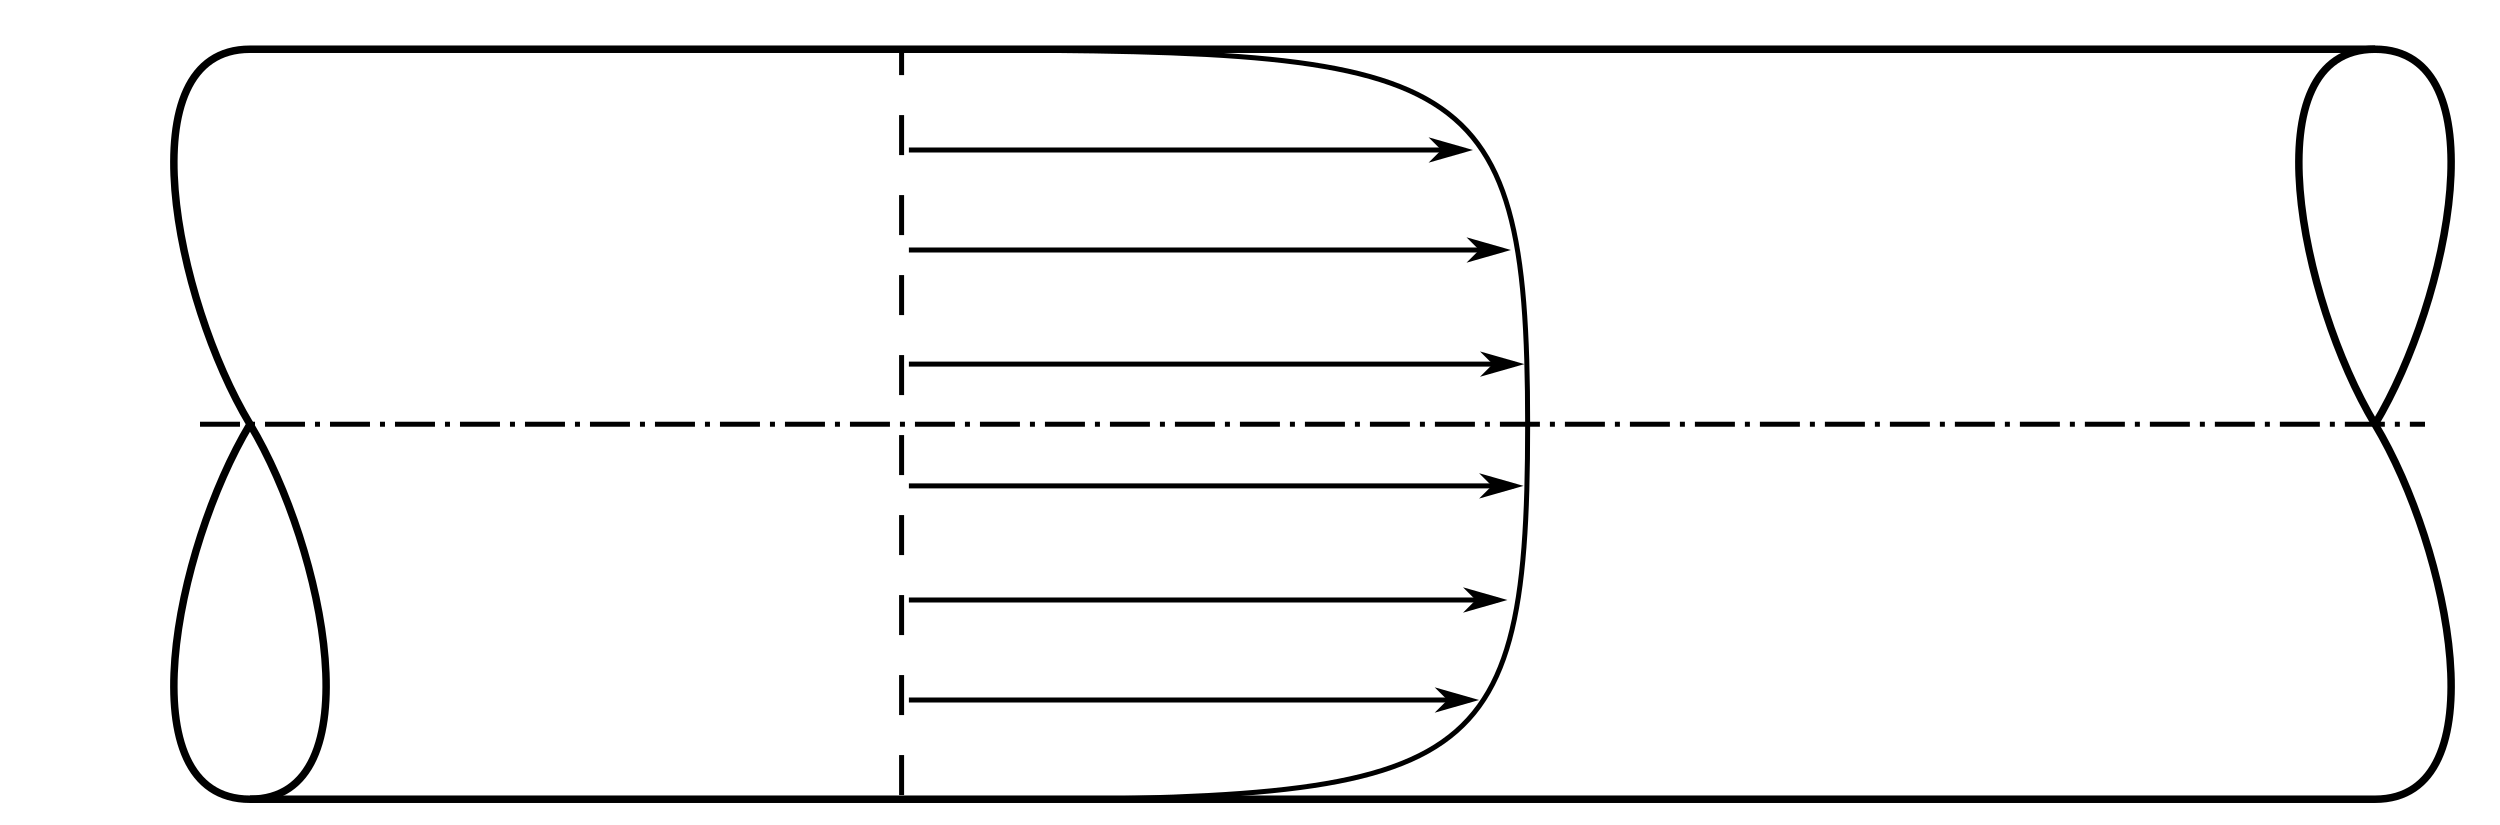
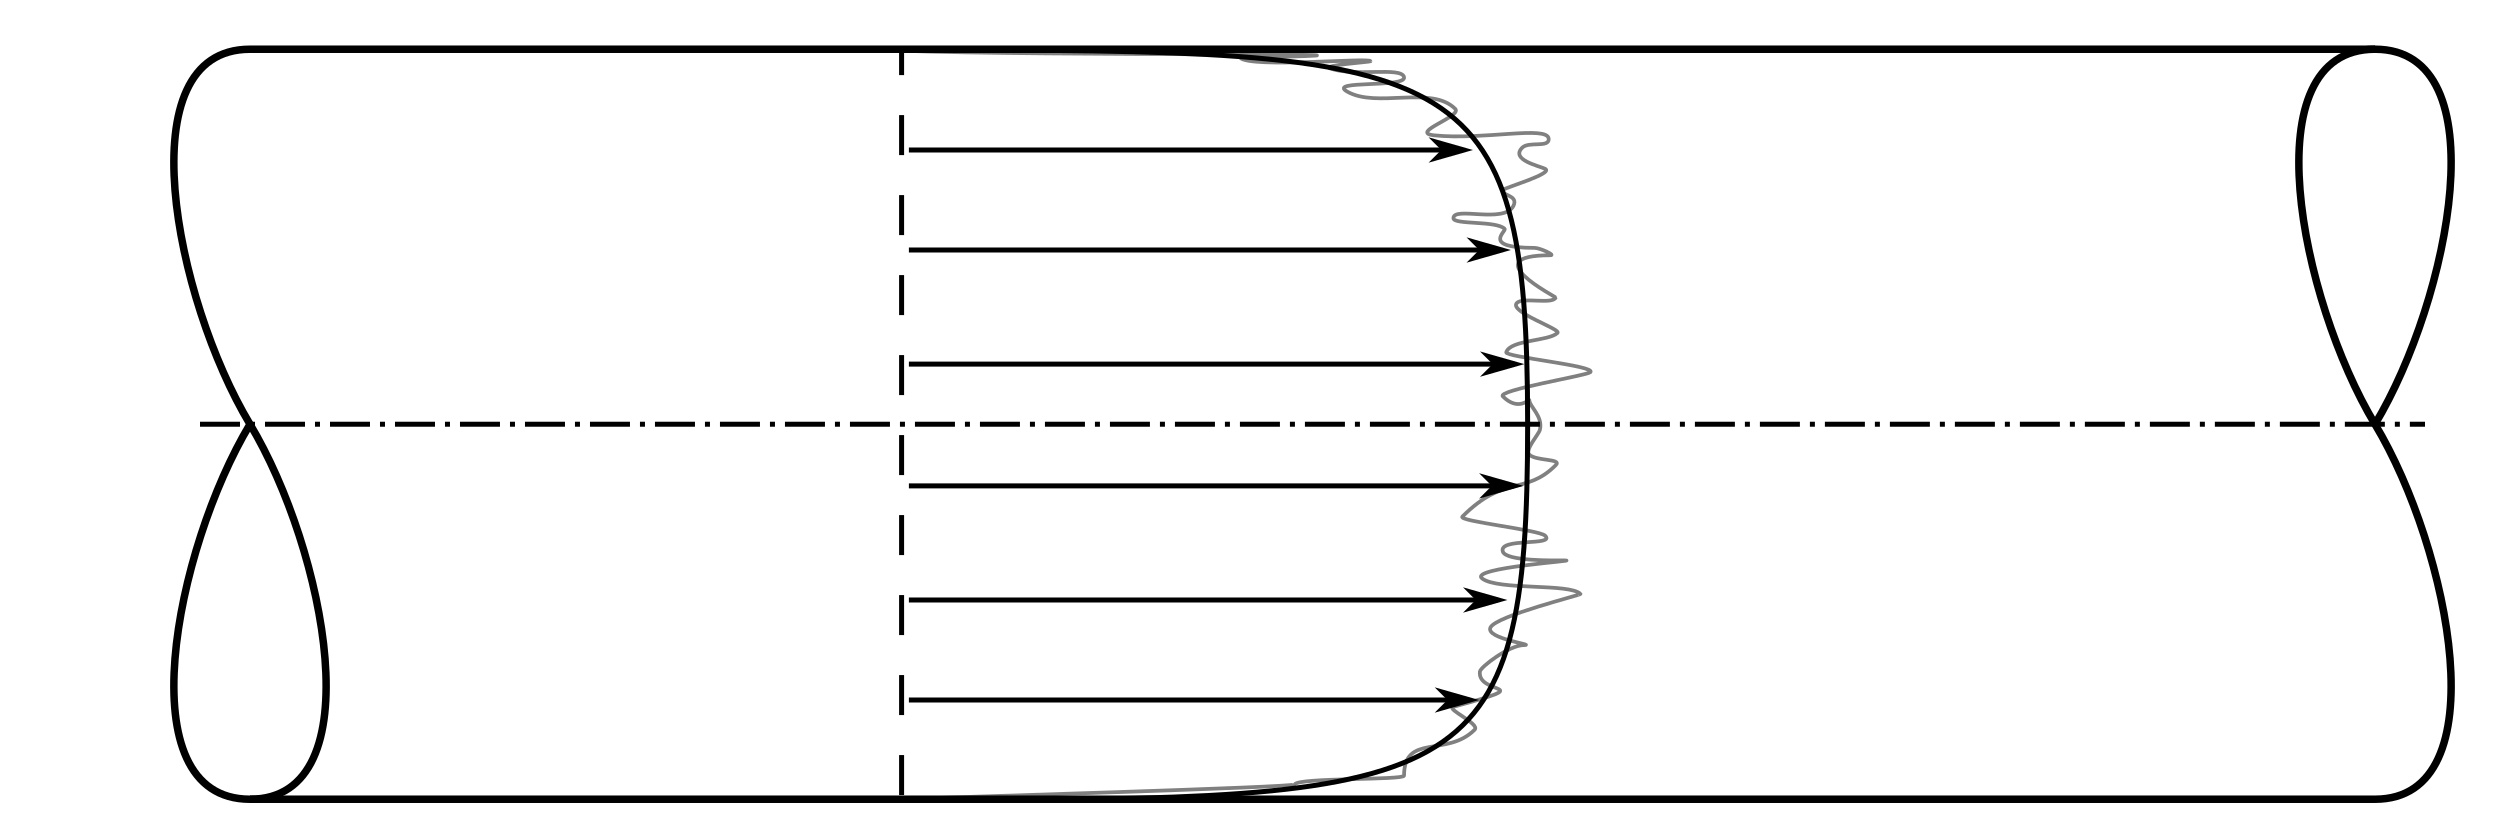
<svg xmlns="http://www.w3.org/2000/svg" xmlns:xlink="http://www.w3.org/1999/xlink" width="354.331" height="116.929" id="svg3041" version="1.1">
  <defs id="defs3043">
    <linearGradient id="linearGradient10048">
      <stop id="stop10050" offset="0" style="stop-color:#7f7f7f;stop-opacity:1;" />
      <stop id="stop10052" offset="1" style="stop-color:#c8c8c8;stop-opacity:1;" />
    </linearGradient>
    <linearGradient gradientTransform="translate(-46.06299,-8.2437254e-6)" gradientUnits="userSpaceOnUse" y2="981.496" x2="159.449" y1="910.63" x1="159.449" id="linearGradient10054" xlink:href="#linearGradient10048" />
    <linearGradient y2="981.496" x2="159.449" y1="910.63" x1="159.449" gradientTransform="translate(-46.06299,-159.4488)" gradientUnits="userSpaceOnUse" id="linearGradient10068" xlink:href="#linearGradient10048" />
    <linearGradient y2="981.496" x2="159.449" y1="910.63" x1="159.449" gradientTransform="matrix(-0.4,0,0,1,270,-159.4488)" gradientUnits="userSpaceOnUse" id="linearGradient10072" xlink:href="#linearGradient10048" />
    <linearGradient y2="981.496" x2="159.449" y1="910.63" x1="159.449" gradientTransform="matrix(-1,0,0,1,329.5276,-857.4802)" gradientUnits="userSpaceOnUse" id="linearGradient10076" xlink:href="#linearGradient10048" />
    <marker orient="auto" refY="0" refX="0" id="Arrow1Mstart" style="overflow:visible">
      <path id="path3776" d="M 0,0 5,-5 -12.5,0 5,5 0,0 z" style="fill-rule:evenodd;stroke:#000000;stroke-width:1pt;marker-start:none" transform="matrix(0.4,0,0,0.4,4,0)" />
    </marker>
    <marker orient="auto" refY="0" refX="0" id="Arrow1Mend" style="overflow:visible">
      <path id="path3779" d="M 0,0 5,-5 -12.5,0 5,5 0,0 z" style="fill-rule:evenodd;stroke:#000000;stroke-width:1pt;marker-start:none" transform="matrix(-0.4,0,0,-0.4,-4,0)" />
    </marker>
    <marker orient="auto" refY="0" refX="0" id="Arrow1Mend-1" style="overflow:visible">
      <path id="path3779-7" d="M 0,0 5,-5 -12.5,0 5,5 0,0 z" style="fill-rule:evenodd;stroke:#000000;stroke-width:1pt;marker-start:none" transform="matrix(-0.4,0,0,-0.4,-4,0)" />
    </marker>
    <marker orient="auto" refY="0" refX="0" id="marker7929" style="overflow:visible">
      <path id="path7931" d="M 0,0 5,-5 -12.5,0 5,5 0,0 z" style="fill-rule:evenodd;stroke:#000000;stroke-width:1pt;marker-start:none" transform="matrix(-0.4,0,0,-0.4,-4,0)" />
    </marker>
    <marker orient="auto" refY="0" refX="0" id="marker7933" style="overflow:visible">
      <path id="path7935" d="M 0,0 5,-5 -12.5,0 5,5 0,0 z" style="fill-rule:evenodd;stroke:#000000;stroke-width:1pt;marker-start:none" transform="matrix(-0.4,0,0,-0.4,-4,0)" />
    </marker>
    <marker orient="auto" refY="0" refX="0" id="marker7937" style="overflow:visible">
      <path id="path7939" d="M 0,0 5,-5 -12.5,0 5,5 0,0 z" style="fill-rule:evenodd;stroke:#000000;stroke-width:1pt;marker-start:none" transform="matrix(-0.4,0,0,-0.4,-4,0)" />
    </marker>
    <marker orient="auto" refY="0" refX="0" id="marker7941" style="overflow:visible">
      <path id="path7943" d="M 0,0 5,-5 -12.5,0 5,5 0,0 z" style="fill-rule:evenodd;stroke:#000000;stroke-width:1pt;marker-start:none" transform="matrix(-0.4,0,0,-0.4,-4,0)" />
    </marker>
    <marker orient="auto" refY="0" refX="0" id="marker7945" style="overflow:visible">
      <path id="path7947" d="M 0,0 5,-5 -12.5,0 5,5 0,0 z" style="fill-rule:evenodd;stroke:#000000;stroke-width:1pt;marker-start:none" transform="matrix(-0.4,0,0,-0.4,-4,0)" />
    </marker>
    <marker orient="auto" refY="0" refX="0" id="marker7949" style="overflow:visible">
      <path id="path7951" d="M 0,0 5,-5 -12.5,0 5,5 0,0 z" style="fill-rule:evenodd;stroke:#000000;stroke-width:1pt;marker-start:none" transform="matrix(-0.4,0,0,-0.4,-4,0)" />
    </marker>
    <marker orient="auto" refY="0" refX="0" id="marker7953" style="overflow:visible">
      <path id="path7955" d="M 0,0 5,-5 -12.5,0 5,5 0,0 z" style="fill-rule:evenodd;stroke:#000000;stroke-width:1pt;marker-start:none" transform="matrix(-0.4,0,0,-0.4,-4,0)" />
    </marker>
    <marker orient="auto" refY="0" refX="0" id="marker7957" style="overflow:visible">
      <path id="path7959" d="M 0,0 5,-5 -12.5,0 5,5 0,0 z" style="fill-rule:evenodd;stroke:#000000;stroke-width:1pt;marker-start:none" transform="matrix(-0.4,0,0,-0.4,-4,0)" />
    </marker>
    <marker orient="auto" refY="0" refX="0" id="marker7961" style="overflow:visible">
      <path id="path7963" d="M 0,0 5,-5 -12.5,0 5,5 0,0 z" style="fill-rule:evenodd;stroke:#000000;stroke-width:1pt;marker-start:none" transform="matrix(-0.4,0,0,-0.4,-4,0)" />
    </marker>
    <marker orient="auto" refY="0" refX="0" id="marker7965" style="overflow:visible">
      <path id="path7967" d="M 0,0 5,-5 -12.5,0 5,5 0,0 z" style="fill-rule:evenodd;stroke:#000000;stroke-width:1pt;marker-start:none" transform="matrix(-0.4,0,0,-0.4,-4,0)" />
    </marker>
    <marker orient="auto" refY="0" refX="0" id="marker7969" style="overflow:visible">
      <path id="path7971" d="M 0,0 5,-5 -12.5,0 5,5 0,0 z" style="fill-rule:evenodd;stroke:#000000;stroke-width:1pt;marker-start:none" transform="matrix(-0.4,0,0,-0.4,-4,0)" />
    </marker>
  </defs>
  <g transform="translate(0,-935.433)" id="layer1" style="display:inline">
    <path id="path9532" d="m 35.433,942.411 c -17.717,0 -10.63,35.433 0,53.15 10.63,17.717 17.717,53.15 0,53.15 -17.717,0 -10.63,-35.433 0,-53.15" style="fill:none;stroke:#000000;stroke-width:1.063;stroke-linecap:butt;stroke-linejoin:miter;stroke-miterlimit:4;stroke-opacity:1;stroke-dasharray:none" />
+     <path style="fill:none;stroke:#808080;stroke-width:0.531;stroke-linecap:butt;stroke-linejoin:miter;stroke-miterlimit:4;stroke-opacity:1;stroke-dasharray:none" d="m 127.75,7.179 c 19.05,0.802 84.571,0.249 48,1 1.527,1.527 18.5,-0.062 18.5,0.5 0,0.106 -6.902,0.567 -5.75,1 3.344,1.258 10.134,-0.286 10.5,1.25 0.377,1.582 -10.957,0.381 -8.071,2.045 4.21,2.428 11.93,-0.936 15.321,2.455 1.058,1.058 -6.596,3.38 -3,3.75 7.014,0.722 16.127,-1.449 16.25,0.5 0.083,1.315 -2.818,0.318 -3.75,1.25 -1.732,1.732 2.452,2.601 3.25,3 1.293,0.647 -5.854,2.708 -6,3 -0.396,0.791 2.289,0.672 1.5,2.25 -1.294,2.587 -8.525,0.007 -8.5,1.75 0.014,0.952 6.069,0.319 7.25,1.5 0.34,0.34 -3.423,2.705 4.25,2.705 0.755,0 3.005,1.045 2.25,1.045 -10.84,0 0.804,5.891 0.75,6 -0.507,1.015 -4.644,-0.106 -5.5,0.75 -1.253,1.253 6.291,3.709 5.75,4.25 -1.206,1.206 -6.664,0.94 -7.268,2.75 -0.224,0.671 12.829,1.921 11.927,2.823 -0.47,0.47 -13.29,2.546 -12.409,3.427 2.193,2.193 3.75,0.37 3.75,0.5 0,0.962 1.986,2.307 1.5,4.25 -0.163,0.652 -2.173,2.827 -1.5,3.5 0.952,0.952 4.702,0.548 3.75,1.5 -4.291,4.291 -7.216,1.271 -13.237,7.293 -0.657,0.657 10.894,1.864 11.737,2.707 1.51,1.51 -6.675,0.224 -6,2.25 0.461,1.384 7.208,1.25 8.75,1.25 2.585,0 -13.737,1.022 -11.669,2.573 2.28,1.71 12.38,0.637 13.919,2.177 0.14,0.14 -11.917,3.083 -12.75,4.75 -0.8,1.6 6.539,2.5 4.75,2.5 -2.105,0 -6.172,3.113 -6.25,3.75 -0.423,3.449 8.834,1.572 -3.75,5 -1.151,0.314 3.851,2.399 3,3.25 -3.943,3.943 -10,0.462 -10,6.5 0,0.673 -15.001,0.252 -15.5,1.25 -0.21,0.42 -48.495,1.799 -55.899,2.091" id="path3034" transform="translate(0,935.433)" />
    <path id="path9534" d="m 35.433,942.411 301.181,0" style="fill:none;stroke:#000000;stroke-width:1.063;stroke-linecap:butt;stroke-linejoin:miter;stroke-miterlimit:4;stroke-opacity:1;stroke-dasharray:none" />
    <path id="path9536" d="m 35.433,1048.71 301.181,0" style="fill:none;stroke:#000000;stroke-width:1.063;stroke-linecap:butt;stroke-linejoin:miter;stroke-miterlimit:4;stroke-opacity:1;stroke-dasharray:none" />
    <path style="fill:none;stroke:#000000;stroke-width:1.063;stroke-linecap:butt;stroke-linejoin:miter;stroke-miterlimit:4;stroke-opacity:1;stroke-dasharray:none" d="m 336.614,1048.71 c 17.717,0 10.63,-35.433 0,-53.15 -10.63,-17.717 -17.717,-53.15 0,-53.15 17.717,0 10.63,35.433 0,53.15" id="path10056" />
    <path style="fill:none;stroke:#000000;stroke-width:0.709;stroke-linecap:butt;stroke-linejoin:miter;stroke-miterlimit:4;stroke-opacity:1;stroke-dasharray:5.669, 1.417, 0.709, 1.417;stroke-dashoffset:0" d="m 28.346,995.56 315.354,0" id="path7069" />
    <path style="fill:none;stroke:#000000;stroke-width:0.709;stroke-linecap:butt;stroke-linejoin:miter;stroke-miterlimit:4;stroke-opacity:1;stroke-dasharray:none;marker-start:none;marker-end:url(#Arrow1Mend)" d="m 128.819,956.693 78.556,0" id="path7905" />
    <path id="path4289" d="m 128.819,970.866 83.934,0" style="fill:none;stroke:#000000;stroke-width:0.709;stroke-linecap:butt;stroke-linejoin:miter;stroke-miterlimit:4;stroke-opacity:1;stroke-dasharray:none;marker-start:none;marker-end:url(#Arrow1Mend)" />
    <path style="fill:none;stroke:#000000;stroke-width:0.709;stroke-linecap:butt;stroke-linejoin:miter;stroke-miterlimit:4;stroke-opacity:1;stroke-dasharray:none;marker-start:none;marker-end:url(#Arrow1Mend)" d="m 128.819,1034.646 79.421,0" id="path4291" />
    <path id="path4293" d="m 128.819,1020.472 83.438,0" style="fill:none;stroke:#000000;stroke-width:0.709;stroke-linecap:butt;stroke-linejoin:miter;stroke-miterlimit:4;stroke-opacity:1;stroke-dasharray:none;marker-start:none;marker-end:url(#Arrow1Mend)" />
    <path style="fill:none;stroke:#000000;stroke-width:0.709;stroke-linecap:butt;stroke-linejoin:miter;stroke-miterlimit:4;stroke-opacity:1;stroke-dasharray:none;marker-start:none;marker-end:url(#Arrow1Mend)" d="m 128.819,1004.299 85.719,0" id="path4295" />
    <path id="path4297" d="m 128.819,987.039 85.843,0" style="fill:none;stroke:#000000;stroke-width:0.709;stroke-linecap:butt;stroke-linejoin:miter;stroke-miterlimit:4;stroke-opacity:1;stroke-dasharray:none;marker-start:none;marker-end:url(#Arrow1Mend)" />
  </g>
  <g transform="translate(0,-237.4016)" id="layer2" style="display:inline">
    <path id="path3433" d="m 127.785,350.088 0,-105.359" style="fill:none;stroke:#000000;stroke-width:0.709;stroke-linecap:butt;stroke-linejoin:miter;stroke-miterlimit:4;stroke-opacity:1;stroke-dasharray:5.669, 5.669;stroke-dashoffset:0" />
    <path id="path4287" d="m 128.819,244.488 c 78.422,0 87.697,0.706 87.697,53.15 0,52.444 -8.568,53.15 -87.697,53.15" style="fill:none;stroke:#000000;stroke-width:0.709;stroke-linecap:butt;stroke-linejoin:miter;stroke-miterlimit:4;stroke-opacity:1;stroke-dasharray:none" />
  </g>
</svg>
